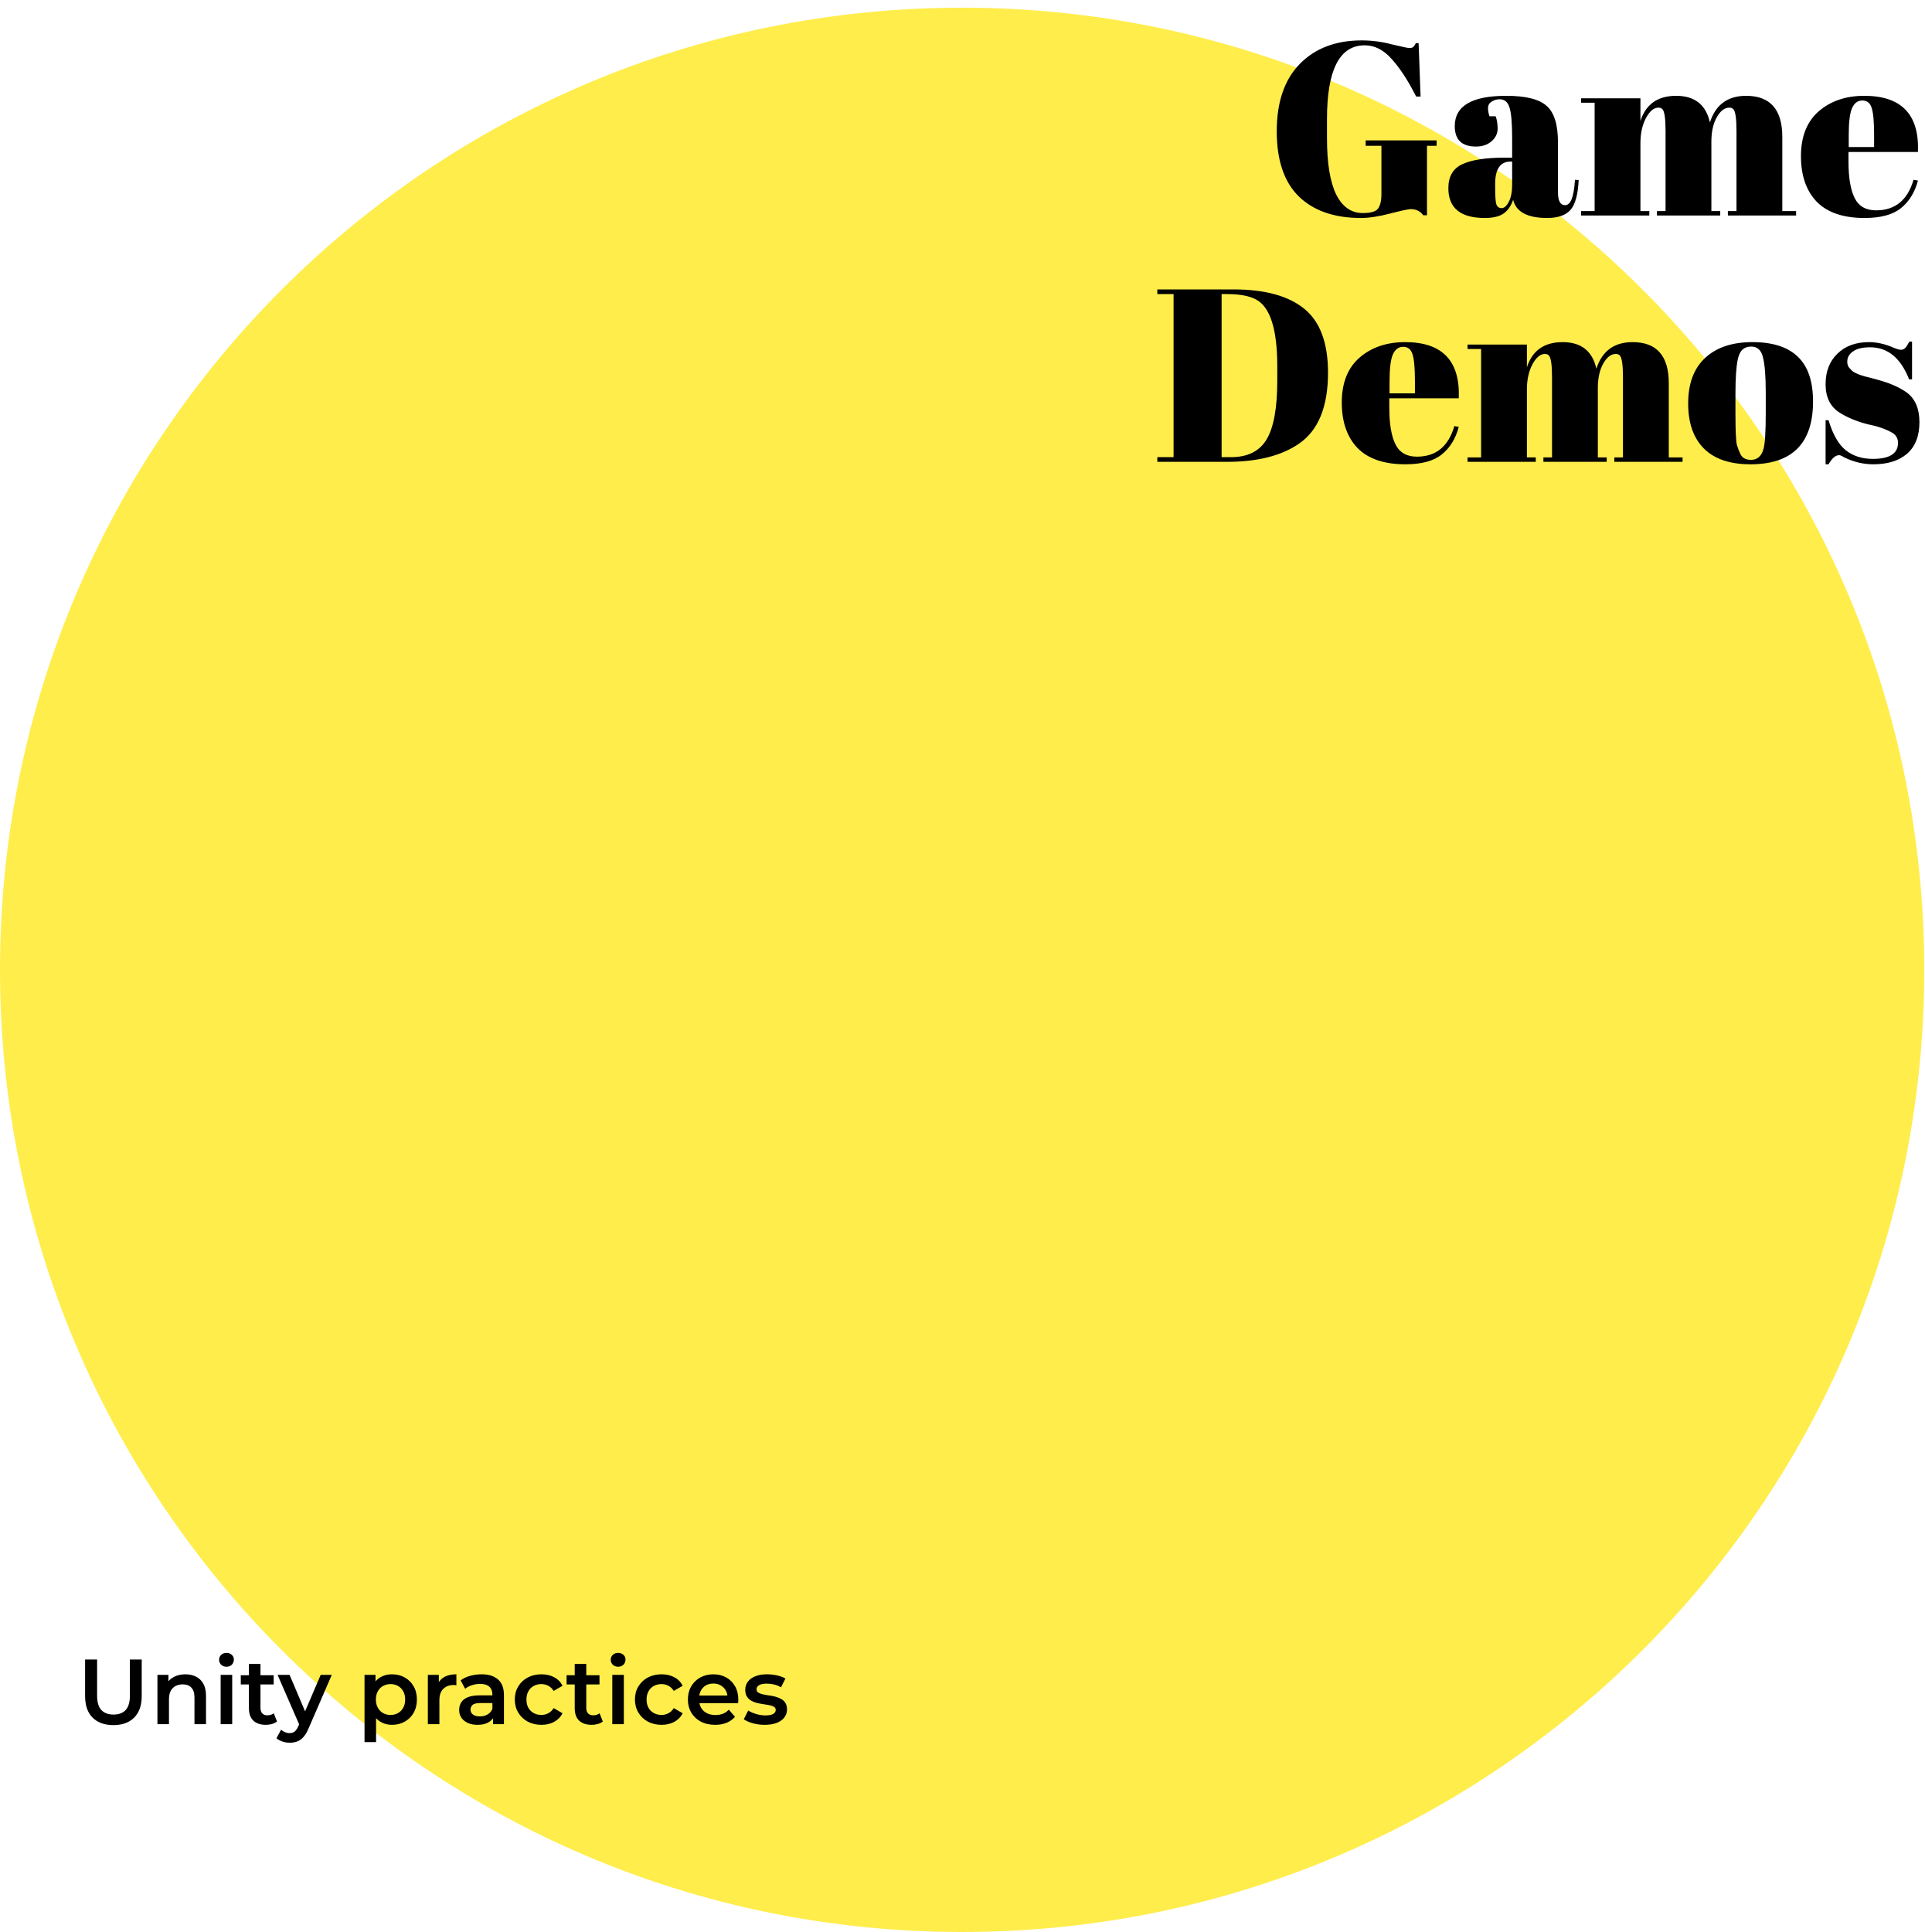
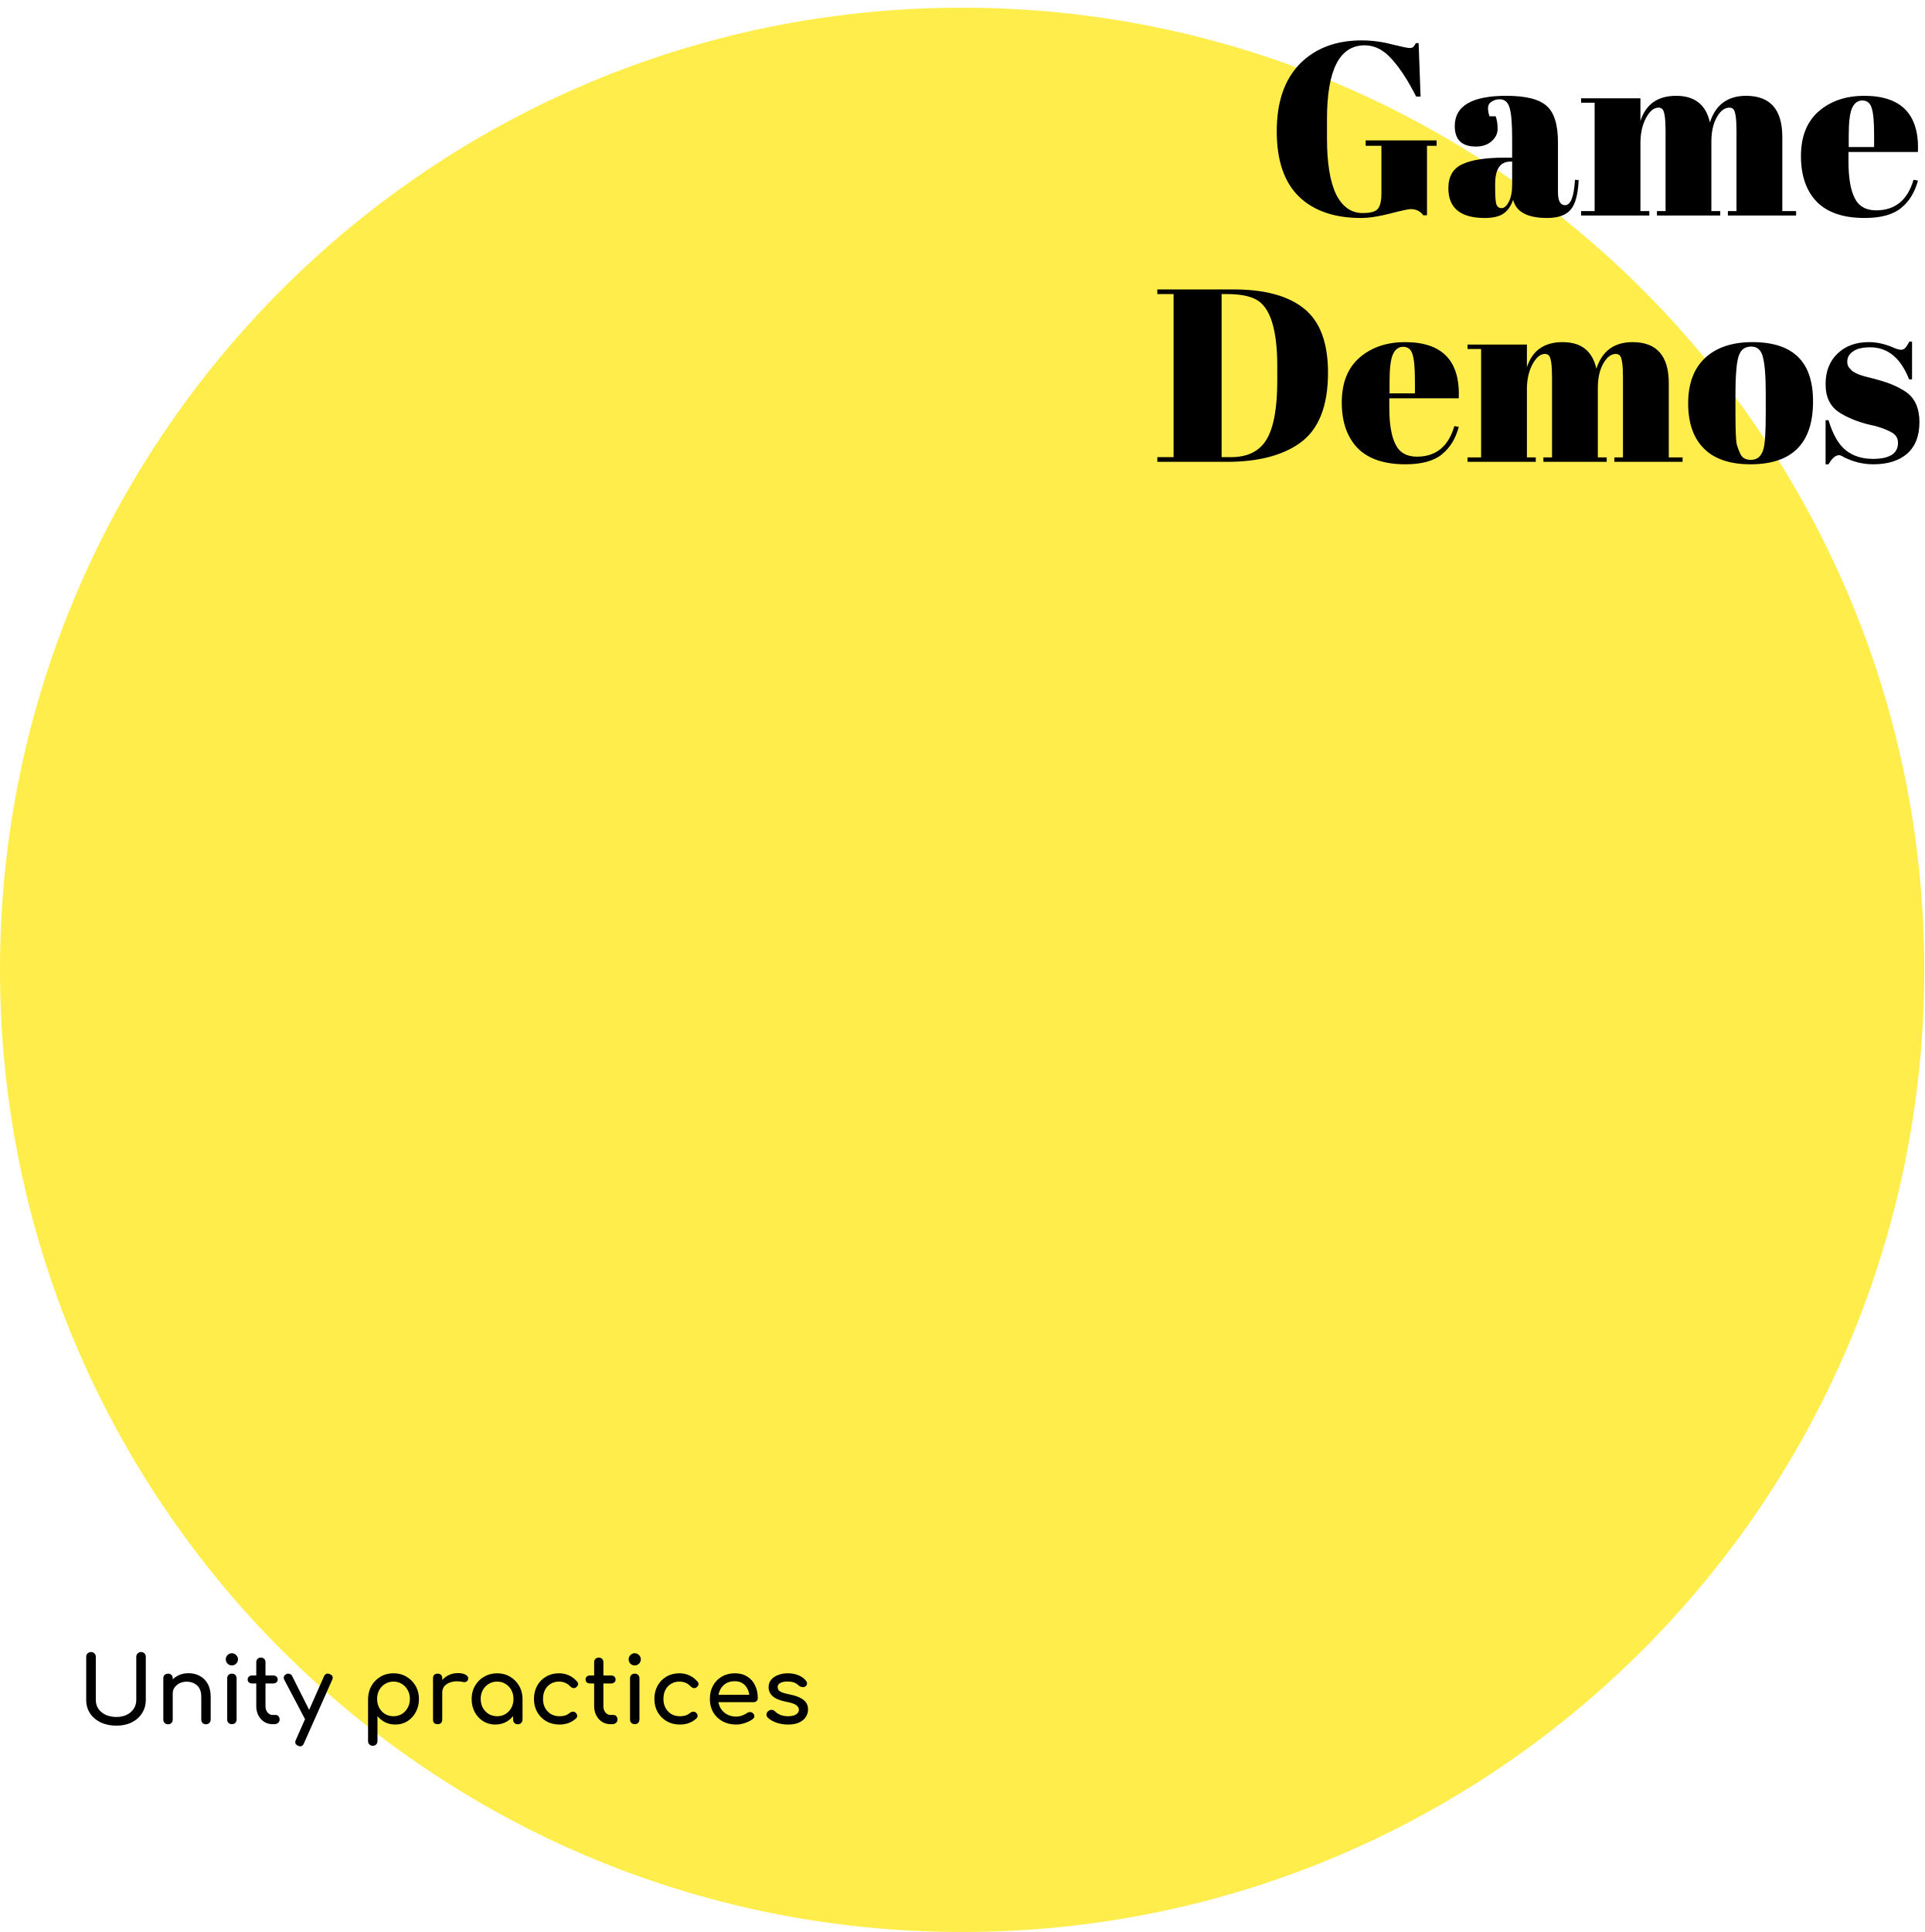
<svg xmlns="http://www.w3.org/2000/svg" width="250" height="251" viewBox="0 0 250 251" fill="none">
  <circle cx="125" cy="126" r="125" fill="#FFED4C" />
  <path d="M177.043 27.68C178.088 27.68 178.749 27.488 179.027 27.104C179.325 26.72 179.475 26.069 179.475 25.152V18.944H177.427V18.24H186.643V18.944H185.395V27.968H184.915C184.531 27.435 183.987 27.168 183.283 27.168C182.984 27.168 182.088 27.36 180.595 27.744C179.123 28.128 177.864 28.32 176.819 28.32C173.341 28.32 170.643 27.381 168.723 25.504C166.824 23.627 165.875 20.811 165.875 17.056C165.875 13.28 166.867 10.368 168.851 8.32C170.856 6.272 173.544 5.248 176.915 5.248C178.216 5.248 179.517 5.419 180.819 5.76C182.141 6.08 182.909 6.24 183.123 6.24C183.336 6.24 183.496 6.197 183.603 6.112C183.709 6.005 183.827 5.835 183.955 5.6H184.307L184.562 12.544H183.987C182.941 10.475 181.885 8.853 180.819 7.68C179.773 6.485 178.6 5.888 177.299 5.888C174.035 5.888 172.403 9.077 172.403 15.456V17.984C172.403 21.184 172.797 23.605 173.587 25.248C174.397 26.869 175.549 27.68 177.043 27.68ZM195.531 20.48H196.459V18.016C196.459 15.989 196.342 14.635 196.107 13.952C195.894 13.248 195.467 12.896 194.827 12.896C194.443 12.896 194.091 13.003 193.771 13.216C193.473 13.408 193.323 13.685 193.323 14.048C193.323 14.389 193.387 14.741 193.515 15.104H194.315C194.486 15.552 194.571 16.096 194.571 16.736C194.571 17.355 194.305 17.899 193.771 18.368C193.238 18.816 192.566 19.04 191.755 19.04C189.921 19.04 189.003 18.155 189.003 16.384C189.003 13.76 191.233 12.448 195.691 12.448C198.23 12.448 199.979 12.885 200.939 13.76C201.921 14.613 202.411 16.192 202.411 18.496V24.992C202.411 26.101 202.721 26.656 203.339 26.656C204.065 26.656 204.491 25.557 204.619 23.36L205.099 23.392C205.014 25.269 204.662 26.56 204.043 27.264C203.425 27.968 202.411 28.32 201.003 28.32C198.443 28.32 196.971 27.531 196.587 25.952C196.31 26.763 195.894 27.36 195.339 27.744C194.785 28.128 193.974 28.32 192.907 28.32C189.75 28.32 188.171 27.029 188.171 24.448C188.171 22.933 188.769 21.899 189.963 21.344C191.179 20.768 193.035 20.48 195.531 20.48ZM194.251 24.416C194.251 25.525 194.305 26.24 194.411 26.56C194.539 26.88 194.763 27.04 195.083 27.04C195.425 27.04 195.734 26.773 196.011 26.24C196.31 25.685 196.459 24.928 196.459 23.968V20.992H196.235C194.913 20.992 194.251 21.963 194.251 23.904V24.416ZM205.414 12.768H213.126V15.712C213.83 13.536 215.376 12.448 217.766 12.448C220.176 12.448 221.638 13.6 222.15 15.904C222.896 13.6 224.464 12.448 226.854 12.448C229.99 12.448 231.558 14.229 231.558 17.792V27.424H233.35V28H224.486V27.424H225.606V17.024C225.606 15.403 225.467 14.453 225.19 14.176C225.062 14.048 224.891 13.984 224.678 13.984C224.059 13.984 223.515 14.4 223.046 15.232C222.576 16.064 222.342 17.12 222.342 18.4V27.424H223.494V28H215.27V27.424H216.39V17.024C216.39 15.403 216.251 14.453 215.974 14.176C215.846 14.048 215.675 13.984 215.462 13.984C214.864 13.984 214.32 14.443 213.83 15.36C213.36 16.256 213.126 17.333 213.126 18.592V27.424H214.278V28H205.414V27.424H207.174V13.344H205.414V12.768ZM242.236 28.32C239.484 28.32 237.415 27.616 236.028 26.208C234.663 24.779 233.98 22.805 233.98 20.288C233.98 17.749 234.748 15.808 236.284 14.464C237.841 13.12 239.815 12.448 242.204 12.448C247.047 12.448 249.372 14.88 249.18 19.744H240.156V20.992C240.156 23.083 240.423 24.661 240.956 25.728C241.489 26.795 242.417 27.328 243.74 27.328C246.215 27.328 247.836 26.005 248.604 23.36L249.18 23.456C248.775 24.992 248.039 26.187 246.972 27.04C245.927 27.893 244.348 28.32 242.236 28.32ZM240.188 19.104H243.484V17.536C243.484 15.808 243.377 14.635 243.164 14.016C242.972 13.376 242.567 13.056 241.948 13.056C241.351 13.056 240.903 13.397 240.604 14.08C240.327 14.741 240.188 15.893 240.188 17.536V19.104ZM172.536 48.416C172.536 52.811 171.298 55.872 168.824 57.6C166.541 59.2 163.405 60 159.416 60H150.36V59.392H152.472V38.208H150.36V37.6H160.248C164.344 37.6 167.416 38.443 169.464 40.128C171.512 41.792 172.536 44.555 172.536 48.416ZM158.712 59.392H159.928C162.082 59.392 163.618 58.635 164.536 57.12C165.474 55.584 165.944 53.024 165.944 49.44V47.584C165.944 42.784 165.026 39.893 163.192 38.912C162.317 38.443 161.08 38.208 159.48 38.208H158.712V59.392ZM182.58 60.32C179.828 60.32 177.758 59.616 176.372 58.208C175.006 56.779 174.324 54.805 174.324 52.288C174.324 49.749 175.092 47.808 176.628 46.464C178.185 45.12 180.158 44.448 182.548 44.448C187.39 44.448 189.716 46.88 189.524 51.744H180.5V52.992C180.5 55.083 180.766 56.661 181.3 57.728C181.833 58.795 182.761 59.328 184.084 59.328C186.558 59.328 188.18 58.005 188.948 55.36L189.524 55.456C189.118 56.992 188.382 58.187 187.316 59.04C186.27 59.893 184.692 60.32 182.58 60.32ZM180.532 51.104H183.828V49.536C183.828 47.808 183.721 46.635 183.508 46.016C183.316 45.376 182.91 45.056 182.292 45.056C181.694 45.056 181.246 45.397 180.948 46.08C180.67 46.741 180.532 47.893 180.532 49.536V51.104ZM190.664 44.768H198.376V47.712C199.08 45.536 200.626 44.448 203.016 44.448C205.426 44.448 206.888 45.6 207.4 47.904C208.146 45.6 209.714 44.448 212.104 44.448C215.24 44.448 216.808 46.229 216.808 49.792V59.424H218.6V60H209.736V59.424H210.856V49.024C210.856 47.403 210.717 46.453 210.44 46.176C210.312 46.048 210.141 45.984 209.928 45.984C209.309 45.984 208.765 46.4 208.296 47.232C207.826 48.064 207.592 49.12 207.592 50.4V59.424H208.744V60H200.52V59.424H201.64V49.024C201.64 47.403 201.501 46.453 201.224 46.176C201.096 46.048 200.925 45.984 200.712 45.984C200.114 45.984 199.57 46.443 199.08 47.36C198.61 48.256 198.376 49.333 198.376 50.592V59.424H199.528V60H190.664V59.424H192.424V45.344H190.664V44.768ZM229.406 53.696V50.976C229.406 48.907 229.289 47.403 229.054 46.464C228.841 45.504 228.329 45.024 227.518 45.024C227.049 45.024 226.665 45.163 226.366 45.44C226.089 45.696 225.886 46.133 225.758 46.752C225.566 47.712 225.47 49.173 225.47 51.136V53.632C225.47 55.957 225.534 57.355 225.662 57.824C225.811 58.293 225.961 58.677 226.11 58.976C226.345 59.488 226.803 59.744 227.486 59.744C228.318 59.744 228.862 59.264 229.118 58.304C229.31 57.621 229.406 56.085 229.406 53.696ZM227.422 60.32C224.755 60.32 222.739 59.637 221.374 58.272C220.009 56.907 219.326 54.955 219.326 52.416C219.326 49.856 220.051 47.893 221.502 46.528C222.974 45.141 225.033 44.448 227.678 44.448C230.323 44.448 232.297 45.088 233.598 46.368C234.899 47.627 235.55 49.557 235.55 52.16C235.55 57.6 232.841 60.32 227.422 60.32ZM237.181 60.32V54.592H237.565C238.12 56.448 238.866 57.749 239.805 58.496C240.744 59.243 241.917 59.616 243.325 59.616C245.501 59.616 246.589 58.923 246.589 57.536C246.589 56.939 246.322 56.491 245.789 56.192C244.957 55.723 243.89 55.36 242.589 55.104C241.138 54.72 239.922 54.208 238.941 53.568C237.768 52.8 237.181 51.584 237.181 49.92C237.181 48.256 237.693 46.933 238.717 45.952C239.741 44.949 241.106 44.448 242.813 44.448C243.858 44.448 244.936 44.693 246.045 45.184C246.45 45.355 246.76 45.44 246.973 45.44C247.186 45.44 247.368 45.365 247.517 45.216C247.666 45.067 247.848 44.789 248.061 44.384H248.413V49.28H248.029C246.941 46.507 245.256 45.12 242.973 45.12C241.97 45.12 241.224 45.301 240.733 45.664C240.242 46.005 239.997 46.443 239.997 46.976C239.997 47.296 240.072 47.552 240.221 47.744C240.37 47.915 240.488 48.043 240.573 48.128C240.658 48.213 240.797 48.309 240.989 48.416C241.181 48.501 241.341 48.576 241.469 48.64C241.597 48.683 241.789 48.747 242.045 48.832C242.322 48.917 242.525 48.971 242.653 48.992C244.104 49.355 245.149 49.675 245.789 49.952C246.429 50.208 247.037 50.528 247.613 50.912C248.786 51.723 249.373 53.035 249.373 54.848C249.373 56.64 248.84 58.005 247.773 58.944C246.706 59.861 245.245 60.32 243.389 60.32C242.066 60.32 240.786 60.011 239.549 59.392C239.293 59.221 239.09 59.136 238.941 59.136C238.472 59.136 238.013 59.531 237.565 60.32H237.181Z" fill="black" />
-   <path d="M14.74 224.12C13.588 224.12 12.684 223.796 12.028 223.148C11.38 222.5 11.056 221.564 11.056 220.34V215.6H12.616V220.28C12.616 221.144 12.8 221.772 13.168 222.164C13.544 222.556 14.072 222.752 14.752 222.752C15.432 222.752 15.956 222.556 16.324 222.164C16.692 221.772 16.876 221.144 16.876 220.28V215.6H18.412V220.34C18.412 221.564 18.084 222.5 17.428 223.148C16.78 223.796 15.884 224.12 14.74 224.12ZM24.089 217.52C24.601 217.52 25.057 217.62 25.457 217.82C25.865 218.02 26.185 218.328 26.417 218.744C26.649 219.152 26.765 219.68 26.765 220.328V224H25.265V220.52C25.265 219.952 25.129 219.528 24.857 219.248C24.593 218.968 24.221 218.828 23.741 218.828C23.389 218.828 23.077 218.9 22.805 219.044C22.533 219.188 22.321 219.404 22.169 219.692C22.025 219.972 21.953 220.328 21.953 220.76V224H20.453V217.592H21.881V219.32L21.629 218.792C21.853 218.384 22.177 218.072 22.601 217.856C23.033 217.632 23.529 217.52 24.089 217.52ZM28.668 224V217.592H30.168V224H28.668ZM29.424 216.536C29.144 216.536 28.912 216.448 28.728 216.272C28.552 216.096 28.464 215.884 28.464 215.636C28.464 215.38 28.552 215.168 28.728 215C28.912 214.824 29.144 214.736 29.424 214.736C29.704 214.736 29.932 214.82 30.108 214.988C30.292 215.148 30.384 215.352 30.384 215.6C30.384 215.864 30.296 216.088 30.12 216.272C29.944 216.448 29.712 216.536 29.424 216.536ZM34.548 224.084C33.844 224.084 33.3 223.904 32.916 223.544C32.532 223.176 32.34 222.636 32.34 221.924V216.176H33.84V221.888C33.84 222.192 33.916 222.428 34.068 222.596C34.228 222.764 34.448 222.848 34.728 222.848C35.064 222.848 35.344 222.76 35.568 222.584L35.988 223.652C35.812 223.796 35.596 223.904 35.34 223.976C35.084 224.048 34.82 224.084 34.548 224.084ZM31.284 218.84V217.64H35.556V218.84H31.284ZM37.633 226.412C37.321 226.412 37.009 226.36 36.697 226.256C36.385 226.152 36.125 226.008 35.917 225.824L36.517 224.72C36.669 224.856 36.841 224.964 37.033 225.044C37.225 225.124 37.421 225.164 37.621 225.164C37.893 225.164 38.113 225.096 38.281 224.96C38.449 224.824 38.605 224.596 38.749 224.276L39.121 223.436L39.241 223.256L41.665 217.592H43.105L40.105 224.516C39.905 224.996 39.681 225.376 39.433 225.656C39.193 225.936 38.921 226.132 38.617 226.244C38.321 226.356 37.993 226.412 37.633 226.412ZM38.953 224.228L36.061 217.592H37.621L39.973 223.124L38.953 224.228ZM50.911 224.084C50.391 224.084 49.915 223.964 49.483 223.724C49.059 223.484 48.719 223.124 48.463 222.644C48.215 222.156 48.091 221.54 48.091 220.796C48.091 220.044 48.211 219.428 48.451 218.948C48.699 218.468 49.035 218.112 49.459 217.88C49.883 217.64 50.367 217.52 50.911 217.52C51.543 217.52 52.099 217.656 52.579 217.928C53.067 218.2 53.451 218.58 53.731 219.068C54.019 219.556 54.163 220.132 54.163 220.796C54.163 221.46 54.019 222.04 53.731 222.536C53.451 223.024 53.067 223.404 52.579 223.676C52.099 223.948 51.543 224.084 50.911 224.084ZM47.359 226.328V217.592H48.787V219.104L48.739 220.808L48.859 222.512V226.328H47.359ZM50.743 222.8C51.103 222.8 51.423 222.72 51.703 222.56C51.991 222.4 52.219 222.168 52.387 221.864C52.555 221.56 52.639 221.204 52.639 220.796C52.639 220.38 52.555 220.024 52.387 219.728C52.219 219.424 51.991 219.192 51.703 219.032C51.423 218.872 51.103 218.792 50.743 218.792C50.383 218.792 50.059 218.872 49.771 219.032C49.483 219.192 49.255 219.424 49.087 219.728C48.919 220.024 48.835 220.38 48.835 220.796C48.835 221.204 48.919 221.56 49.087 221.864C49.255 222.168 49.483 222.4 49.771 222.56C50.059 222.72 50.383 222.8 50.743 222.8ZM55.586 224V217.592H57.014V219.356L56.846 218.84C57.038 218.408 57.338 218.08 57.746 217.856C58.162 217.632 58.678 217.52 59.294 217.52V218.948C59.23 218.932 59.17 218.924 59.114 218.924C59.058 218.916 59.002 218.912 58.946 218.912C58.378 218.912 57.926 219.08 57.59 219.416C57.254 219.744 57.086 220.236 57.086 220.892V224H55.586ZM64.057 224V222.704L63.973 222.428V220.16C63.973 219.72 63.841 219.38 63.577 219.14C63.313 218.892 62.913 218.768 62.377 218.768C62.017 218.768 61.661 218.824 61.309 218.936C60.965 219.048 60.673 219.204 60.433 219.404L59.845 218.312C60.189 218.048 60.597 217.852 61.069 217.724C61.549 217.588 62.045 217.52 62.557 217.52C63.485 217.52 64.201 217.744 64.705 218.192C65.217 218.632 65.473 219.316 65.473 220.244V224H64.057ZM62.041 224.084C61.561 224.084 61.141 224.004 60.781 223.844C60.421 223.676 60.141 223.448 59.941 223.16C59.749 222.864 59.653 222.532 59.653 222.164C59.653 221.804 59.737 221.48 59.905 221.192C60.081 220.904 60.365 220.676 60.757 220.508C61.149 220.34 61.669 220.256 62.317 220.256H64.177V221.252H62.425C61.913 221.252 61.569 221.336 61.393 221.504C61.217 221.664 61.129 221.864 61.129 222.104C61.129 222.376 61.237 222.592 61.453 222.752C61.669 222.912 61.969 222.992 62.353 222.992C62.721 222.992 63.049 222.908 63.337 222.74C63.633 222.572 63.845 222.324 63.973 221.996L64.225 222.896C64.081 223.272 63.821 223.564 63.445 223.772C63.077 223.98 62.609 224.084 62.041 224.084ZM70.35 224.084C69.678 224.084 69.078 223.944 68.55 223.664C68.03 223.376 67.622 222.984 67.326 222.488C67.03 221.992 66.882 221.428 66.882 220.796C66.882 220.156 67.03 219.592 67.326 219.104C67.622 218.608 68.03 218.22 68.55 217.94C69.078 217.66 69.678 217.52 70.35 217.52C70.974 217.52 71.522 217.648 71.994 217.904C72.474 218.152 72.838 218.52 73.086 219.008L71.934 219.68C71.742 219.376 71.506 219.152 71.226 219.008C70.954 218.864 70.658 218.792 70.338 218.792C69.97 218.792 69.638 218.872 69.342 219.032C69.046 219.192 68.814 219.424 68.646 219.728C68.478 220.024 68.394 220.38 68.394 220.796C68.394 221.212 68.478 221.572 68.646 221.876C68.814 222.172 69.046 222.4 69.342 222.56C69.638 222.72 69.97 222.8 70.338 222.8C70.658 222.8 70.954 222.728 71.226 222.584C71.506 222.44 71.742 222.216 71.934 221.912L73.086 222.584C72.838 223.064 72.474 223.436 71.994 223.7C71.522 223.956 70.974 224.084 70.35 224.084ZM76.876 224.084C76.172 224.084 75.629 223.904 75.245 223.544C74.861 223.176 74.668 222.636 74.668 221.924V216.176H76.168V221.888C76.168 222.192 76.245 222.428 76.397 222.596C76.556 222.764 76.776 222.848 77.056 222.848C77.392 222.848 77.672 222.76 77.897 222.584L78.317 223.652C78.141 223.796 77.924 223.904 77.668 223.976C77.412 224.048 77.148 224.084 76.876 224.084ZM73.612 218.84V217.64H77.885V218.84H73.612ZM79.55 224V217.592H81.05V224H79.55ZM80.306 216.536C80.026 216.536 79.794 216.448 79.61 216.272C79.434 216.096 79.346 215.884 79.346 215.636C79.346 215.38 79.434 215.168 79.61 215C79.794 214.824 80.026 214.736 80.306 214.736C80.586 214.736 80.814 214.82 80.99 214.988C81.174 215.148 81.266 215.352 81.266 215.6C81.266 215.864 81.178 216.088 81.002 216.272C80.826 216.448 80.594 216.536 80.306 216.536ZM85.959 224.084C85.287 224.084 84.687 223.944 84.159 223.664C83.639 223.376 83.231 222.984 82.935 222.488C82.639 221.992 82.491 221.428 82.491 220.796C82.491 220.156 82.639 219.592 82.935 219.104C83.231 218.608 83.639 218.22 84.159 217.94C84.687 217.66 85.287 217.52 85.959 217.52C86.583 217.52 87.131 217.648 87.603 217.904C88.083 218.152 88.447 218.52 88.695 219.008L87.543 219.68C87.351 219.376 87.115 219.152 86.835 219.008C86.563 218.864 86.267 218.792 85.947 218.792C85.579 218.792 85.247 218.872 84.951 219.032C84.655 219.192 84.423 219.424 84.255 219.728C84.087 220.024 84.003 220.38 84.003 220.796C84.003 221.212 84.087 221.572 84.255 221.876C84.423 222.172 84.655 222.4 84.951 222.56C85.247 222.72 85.579 222.8 85.947 222.8C86.267 222.8 86.563 222.728 86.835 222.584C87.115 222.44 87.351 222.216 87.543 221.912L88.695 222.584C88.447 223.064 88.083 223.436 87.603 223.7C87.131 223.956 86.583 224.084 85.959 224.084ZM92.91 224.084C92.198 224.084 91.574 223.944 91.038 223.664C90.51 223.376 90.098 222.984 89.802 222.488C89.514 221.992 89.37 221.428 89.37 220.796C89.37 220.156 89.51 219.592 89.79 219.104C90.078 218.608 90.47 218.22 90.966 217.94C91.47 217.66 92.042 217.52 92.682 217.52C93.306 217.52 93.862 217.656 94.35 217.928C94.838 218.2 95.222 218.584 95.502 219.08C95.782 219.576 95.922 220.16 95.922 220.832C95.922 220.896 95.918 220.968 95.91 221.048C95.91 221.128 95.906 221.204 95.898 221.276H90.558V220.28H95.106L94.518 220.592C94.526 220.224 94.45 219.9 94.29 219.62C94.13 219.34 93.91 219.12 93.63 218.96C93.358 218.8 93.042 218.72 92.682 218.72C92.314 218.72 91.99 218.8 91.71 218.96C91.438 219.12 91.222 219.344 91.062 219.632C90.91 219.912 90.834 220.244 90.834 220.628V220.868C90.834 221.252 90.922 221.592 91.098 221.888C91.274 222.184 91.522 222.412 91.842 222.572C92.162 222.732 92.53 222.812 92.946 222.812C93.306 222.812 93.63 222.756 93.918 222.644C94.206 222.532 94.462 222.356 94.686 222.116L95.49 223.04C95.202 223.376 94.838 223.636 94.398 223.82C93.966 223.996 93.47 224.084 92.91 224.084ZM99.343 224.084C98.807 224.084 98.291 224.016 97.795 223.88C97.307 223.736 96.919 223.564 96.631 223.364L97.207 222.224C97.495 222.408 97.839 222.56 98.239 222.68C98.639 222.8 99.039 222.86 99.439 222.86C99.911 222.86 100.251 222.796 100.459 222.668C100.675 222.54 100.783 222.368 100.783 222.152C100.783 221.976 100.711 221.844 100.567 221.756C100.423 221.66 100.235 221.588 100.003 221.54C99.771 221.492 99.511 221.448 99.223 221.408C98.943 221.368 98.659 221.316 98.371 221.252C98.091 221.18 97.835 221.08 97.603 220.952C97.371 220.816 97.183 220.636 97.039 220.412C96.895 220.188 96.823 219.892 96.823 219.524C96.823 219.116 96.939 218.764 97.171 218.468C97.403 218.164 97.727 217.932 98.143 217.772C98.567 217.604 99.067 217.52 99.643 217.52C100.075 217.52 100.511 217.568 100.951 217.664C101.391 217.76 101.755 217.896 102.043 218.072L101.467 219.212C101.163 219.028 100.855 218.904 100.543 218.84C100.239 218.768 99.935 218.732 99.631 218.732C99.175 218.732 98.835 218.8 98.611 218.936C98.395 219.072 98.287 219.244 98.287 219.452C98.287 219.644 98.359 219.788 98.503 219.884C98.647 219.98 98.835 220.056 99.067 220.112C99.299 220.168 99.555 220.216 99.835 220.256C100.123 220.288 100.407 220.34 100.687 220.412C100.967 220.484 101.223 220.584 101.455 220.712C101.695 220.832 101.887 221.004 102.031 221.228C102.175 221.452 102.247 221.744 102.247 222.104C102.247 222.504 102.127 222.852 101.887 223.148C101.655 223.444 101.323 223.676 100.891 223.844C100.459 224.004 99.943 224.084 99.343 224.084Z" fill="black" />
+   <path d="M15.124 224.192C14.356 224.192 13.676 224.052 13.084 223.772C12.492 223.484 12.028 223.088 11.692 222.584C11.364 222.08 11.2 221.504 11.2 220.856V215.252C11.2 215.068 11.26 214.92 11.38 214.808C11.5 214.688 11.648 214.628 11.824 214.628C12.008 214.628 12.156 214.688 12.268 214.808C12.388 214.92 12.448 215.068 12.448 215.252V220.856C12.448 221.288 12.56 221.672 12.784 222.008C13.016 222.336 13.332 222.596 13.732 222.788C14.14 222.972 14.604 223.064 15.124 223.064C15.628 223.064 16.072 222.972 16.456 222.788C16.848 222.596 17.152 222.336 17.368 222.008C17.592 221.672 17.704 221.288 17.704 220.856V215.252C17.704 215.068 17.764 214.92 17.884 214.808C18.004 214.688 18.152 214.628 18.328 214.628C18.512 214.628 18.66 214.688 18.772 214.808C18.884 214.92 18.94 215.068 18.94 215.252V220.856C18.94 221.504 18.776 222.08 18.448 222.584C18.128 223.088 17.68 223.484 17.104 223.772C16.528 224.052 15.868 224.192 15.124 224.192ZM26.761 224.012C26.585 224.012 26.437 223.956 26.317 223.844C26.205 223.724 26.149 223.576 26.149 223.4V220.448C26.149 219.992 26.065 219.62 25.897 219.332C25.729 219.044 25.501 218.832 25.213 218.696C24.933 218.552 24.609 218.48 24.241 218.48C23.905 218.48 23.601 218.548 23.329 218.684C23.057 218.82 22.841 219.004 22.681 219.236C22.521 219.46 22.441 219.72 22.441 220.016H21.685C21.685 219.512 21.805 219.064 22.045 218.672C22.293 218.272 22.629 217.956 23.053 217.724C23.477 217.492 23.953 217.376 24.481 217.376C25.033 217.376 25.525 217.496 25.957 217.736C26.397 217.968 26.741 218.312 26.989 218.768C27.245 219.224 27.373 219.784 27.373 220.448V223.4C27.373 223.576 27.313 223.724 27.193 223.844C27.081 223.956 26.937 224.012 26.761 224.012ZM21.829 224.012C21.653 224.012 21.505 223.956 21.385 223.844C21.273 223.724 21.217 223.576 21.217 223.4V218.048C21.217 217.864 21.273 217.716 21.385 217.604C21.505 217.492 21.653 217.436 21.829 217.436C22.013 217.436 22.161 217.492 22.273 217.604C22.385 217.716 22.441 217.864 22.441 218.048V223.4C22.441 223.576 22.385 223.724 22.273 223.844C22.161 223.956 22.013 224.012 21.829 224.012ZM30.128 224C29.952 224 29.804 223.944 29.684 223.832C29.572 223.712 29.516 223.564 29.516 223.388V218.048C29.516 217.864 29.572 217.716 29.684 217.604C29.804 217.492 29.952 217.436 30.128 217.436C30.312 217.436 30.46 217.492 30.572 217.604C30.684 217.716 30.74 217.864 30.74 218.048V223.388C30.74 223.564 30.684 223.712 30.572 223.832C30.46 223.944 30.312 224 30.128 224ZM30.128 216.368C29.912 216.368 29.724 216.292 29.564 216.14C29.412 215.98 29.336 215.792 29.336 215.576C29.336 215.36 29.412 215.176 29.564 215.024C29.724 214.864 29.912 214.784 30.128 214.784C30.344 214.784 30.528 214.864 30.68 215.024C30.84 215.176 30.92 215.36 30.92 215.576C30.92 215.792 30.84 215.98 30.68 216.14C30.528 216.292 30.344 216.368 30.128 216.368ZM35.406 224C35.005 224 34.645 223.9 34.325 223.7C34.005 223.492 33.754 223.212 33.569 222.86C33.386 222.508 33.294 222.112 33.294 221.672V215.948C33.294 215.772 33.349 215.628 33.462 215.516C33.574 215.404 33.718 215.348 33.894 215.348C34.069 215.348 34.214 215.404 34.325 215.516C34.438 215.628 34.493 215.772 34.493 215.948V221.672C34.493 221.992 34.581 222.26 34.758 222.476C34.934 222.692 35.15 222.8 35.406 222.8H35.813C35.958 222.8 36.078 222.856 36.173 222.968C36.278 223.08 36.33 223.224 36.33 223.4C36.33 223.576 36.261 223.72 36.126 223.832C35.998 223.944 35.83 224 35.621 224H35.406ZM32.742 218.708C32.574 218.708 32.438 218.66 32.334 218.564C32.23 218.468 32.178 218.348 32.178 218.204C32.178 218.044 32.23 217.916 32.334 217.82C32.438 217.724 32.574 217.676 32.742 217.676H35.514C35.681 217.676 35.818 217.724 35.922 217.82C36.026 217.916 36.078 218.044 36.078 218.204C36.078 218.348 36.026 218.468 35.922 218.564C35.818 218.66 35.681 218.708 35.514 218.708H32.742ZM39.01 226.88C38.93 226.88 38.834 226.856 38.722 226.808C38.37 226.648 38.274 226.396 38.434 226.052L42.094 217.784C42.254 217.448 42.506 217.352 42.85 217.496C43.21 217.648 43.31 217.9 43.15 218.252L39.478 226.508C39.382 226.756 39.226 226.88 39.01 226.88ZM40.426 223.736C40.274 223.8 40.13 223.808 39.994 223.76C39.866 223.704 39.762 223.6 39.682 223.448L36.934 218.228C36.854 218.076 36.842 217.932 36.898 217.796C36.962 217.652 37.07 217.548 37.222 217.484C37.374 217.42 37.518 217.416 37.654 217.472C37.79 217.52 37.894 217.62 37.966 217.772L40.594 222.992C40.674 223.144 40.702 223.292 40.678 223.436C40.662 223.572 40.578 223.672 40.426 223.736ZM48.43 226.808C48.254 226.808 48.106 226.748 47.986 226.628C47.874 226.516 47.818 226.372 47.818 226.196V220.724C47.826 220.092 47.974 219.524 48.262 219.02C48.55 218.516 48.942 218.12 49.438 217.832C49.934 217.536 50.494 217.388 51.118 217.388C51.75 217.388 52.314 217.536 52.81 217.832C53.306 218.12 53.698 218.516 53.986 219.02C54.282 219.524 54.43 220.092 54.43 220.724C54.43 221.356 54.294 221.924 54.022 222.428C53.758 222.924 53.394 223.32 52.93 223.616C52.466 223.904 51.942 224.048 51.358 224.048C50.886 224.048 50.45 223.952 50.05 223.76C49.658 223.56 49.322 223.292 49.042 222.956V226.196C49.042 226.372 48.986 226.516 48.874 226.628C48.762 226.748 48.614 226.808 48.43 226.808ZM51.118 222.968C51.526 222.968 51.89 222.872 52.21 222.68C52.53 222.48 52.782 222.212 52.966 221.876C53.158 221.532 53.254 221.148 53.254 220.724C53.254 220.292 53.158 219.908 52.966 219.572C52.782 219.228 52.53 218.96 52.21 218.768C51.89 218.568 51.526 218.468 51.118 218.468C50.718 218.468 50.354 218.568 50.026 218.768C49.706 218.96 49.454 219.228 49.27 219.572C49.086 219.908 48.994 220.292 48.994 220.724C48.994 221.148 49.086 221.532 49.27 221.876C49.454 222.212 49.706 222.48 50.026 222.68C50.354 222.872 50.718 222.968 51.118 222.968ZM56.844 219.896C56.844 219.416 56.96 218.988 57.192 218.612C57.432 218.228 57.752 217.924 58.152 217.7C58.552 217.476 58.992 217.364 59.472 217.364C59.952 217.364 60.308 217.444 60.54 217.604C60.78 217.756 60.872 217.94 60.816 218.156C60.792 218.268 60.744 218.356 60.672 218.42C60.608 218.476 60.532 218.512 60.444 218.528C60.356 218.544 60.26 218.54 60.156 218.516C59.644 218.412 59.184 218.404 58.776 218.492C58.368 218.58 58.044 218.744 57.804 218.984C57.572 219.224 57.456 219.528 57.456 219.896H56.844ZM56.856 224C56.664 224 56.516 223.952 56.412 223.856C56.308 223.752 56.256 223.6 56.256 223.4V218.036C56.256 217.844 56.308 217.696 56.412 217.592C56.516 217.488 56.664 217.436 56.856 217.436C57.056 217.436 57.204 217.488 57.3 217.592C57.404 217.688 57.456 217.836 57.456 218.036V223.4C57.456 223.592 57.404 223.74 57.3 223.844C57.204 223.948 57.056 224 56.856 224ZM64.347 224.048C63.763 224.048 63.239 223.904 62.775 223.616C62.311 223.32 61.943 222.924 61.671 222.428C61.407 221.924 61.275 221.356 61.275 220.724C61.275 220.092 61.419 219.524 61.707 219.02C62.003 218.516 62.399 218.12 62.895 217.832C63.399 217.536 63.963 217.388 64.587 217.388C65.211 217.388 65.771 217.536 66.267 217.832C66.763 218.12 67.155 218.516 67.443 219.02C67.739 219.524 67.887 220.092 67.887 220.724H67.419C67.419 221.356 67.283 221.924 67.011 222.428C66.747 222.924 66.383 223.32 65.919 223.616C65.455 223.904 64.931 224.048 64.347 224.048ZM64.587 222.968C64.995 222.968 65.359 222.872 65.679 222.68C65.999 222.48 66.251 222.212 66.435 221.876C66.619 221.532 66.711 221.148 66.711 220.724C66.711 220.292 66.619 219.908 66.435 219.572C66.251 219.228 65.999 218.96 65.679 218.768C65.359 218.568 64.995 218.468 64.587 218.468C64.187 218.468 63.823 218.568 63.495 218.768C63.175 218.96 62.919 219.228 62.727 219.572C62.543 219.908 62.451 220.292 62.451 220.724C62.451 221.148 62.543 221.532 62.727 221.876C62.919 222.212 63.175 222.48 63.495 222.68C63.823 222.872 64.187 222.968 64.587 222.968ZM67.275 224.012C67.099 224.012 66.951 223.956 66.831 223.844C66.719 223.724 66.663 223.576 66.663 223.4V221.564L66.891 220.292L67.887 220.724V223.4C67.887 223.576 67.827 223.724 67.707 223.844C67.595 223.956 67.451 224.012 67.275 224.012ZM72.685 224.048C72.045 224.048 71.473 223.904 70.969 223.616C70.473 223.32 70.081 222.924 69.793 222.428C69.513 221.924 69.373 221.356 69.373 220.724C69.373 220.076 69.513 219.5 69.793 218.996C70.073 218.492 70.457 218.1 70.945 217.82C71.433 217.532 71.993 217.388 72.625 217.388C73.097 217.388 73.529 217.48 73.921 217.664C74.313 217.84 74.665 218.108 74.977 218.468C75.089 218.596 75.129 218.728 75.097 218.864C75.065 219 74.977 219.12 74.833 219.224C74.721 219.304 74.597 219.332 74.461 219.308C74.325 219.276 74.201 219.204 74.089 219.092C73.697 218.676 73.209 218.468 72.625 218.468C72.217 218.468 71.857 218.564 71.545 218.756C71.233 218.94 70.989 219.2 70.813 219.536C70.637 219.872 70.549 220.268 70.549 220.724C70.549 221.156 70.637 221.54 70.813 221.876C70.997 222.212 71.249 222.48 71.569 222.68C71.889 222.872 72.261 222.968 72.685 222.968C72.965 222.968 73.209 222.936 73.417 222.872C73.633 222.8 73.829 222.692 74.005 222.548C74.133 222.444 74.265 222.388 74.401 222.38C74.537 222.364 74.657 222.4 74.761 222.488C74.897 222.6 74.973 222.728 74.989 222.872C75.005 223.008 74.957 223.132 74.845 223.244C74.269 223.78 73.549 224.048 72.685 224.048ZM79.304 224C78.904 224 78.544 223.9 78.224 223.7C77.904 223.492 77.652 223.212 77.468 222.86C77.284 222.508 77.192 222.112 77.192 221.672V215.948C77.192 215.772 77.248 215.628 77.36 215.516C77.472 215.404 77.616 215.348 77.792 215.348C77.968 215.348 78.112 215.404 78.224 215.516C78.336 215.628 78.392 215.772 78.392 215.948V221.672C78.392 221.992 78.48 222.26 78.656 222.476C78.832 222.692 79.048 222.8 79.304 222.8H79.712C79.856 222.8 79.976 222.856 80.072 222.968C80.176 223.08 80.228 223.224 80.228 223.4C80.228 223.576 80.16 223.72 80.024 223.832C79.896 223.944 79.728 224 79.52 224H79.304ZM76.64 218.708C76.472 218.708 76.336 218.66 76.232 218.564C76.128 218.468 76.076 218.348 76.076 218.204C76.076 218.044 76.128 217.916 76.232 217.82C76.336 217.724 76.472 217.676 76.64 217.676H79.412C79.58 217.676 79.716 217.724 79.82 217.82C79.924 217.916 79.976 218.044 79.976 218.204C79.976 218.348 79.924 218.468 79.82 218.564C79.716 218.66 79.58 218.708 79.412 218.708H76.64ZM82.464 224C82.288 224 82.14 223.944 82.02 223.832C81.908 223.712 81.852 223.564 81.852 223.388V218.048C81.852 217.864 81.908 217.716 82.02 217.604C82.14 217.492 82.288 217.436 82.464 217.436C82.648 217.436 82.796 217.492 82.908 217.604C83.02 217.716 83.076 217.864 83.076 218.048V223.388C83.076 223.564 83.02 223.712 82.908 223.832C82.796 223.944 82.648 224 82.464 224ZM82.464 216.368C82.248 216.368 82.06 216.292 81.9 216.14C81.748 215.98 81.672 215.792 81.672 215.576C81.672 215.36 81.748 215.176 81.9 215.024C82.06 214.864 82.248 214.784 82.464 214.784C82.68 214.784 82.864 214.864 83.016 215.024C83.176 215.176 83.256 215.36 83.256 215.576C83.256 215.792 83.176 215.98 83.016 216.14C82.864 216.292 82.68 216.368 82.464 216.368ZM88.329 224.048C87.689 224.048 87.117 223.904 86.613 223.616C86.117 223.32 85.725 222.924 85.437 222.428C85.157 221.924 85.017 221.356 85.017 220.724C85.017 220.076 85.157 219.5 85.437 218.996C85.717 218.492 86.101 218.1 86.589 217.82C87.077 217.532 87.637 217.388 88.269 217.388C88.741 217.388 89.173 217.48 89.565 217.664C89.957 217.84 90.309 218.108 90.621 218.468C90.733 218.596 90.773 218.728 90.741 218.864C90.709 219 90.621 219.12 90.477 219.224C90.365 219.304 90.241 219.332 90.105 219.308C89.969 219.276 89.845 219.204 89.733 219.092C89.341 218.676 88.853 218.468 88.269 218.468C87.861 218.468 87.501 218.564 87.189 218.756C86.877 218.94 86.633 219.2 86.457 219.536C86.281 219.872 86.193 220.268 86.193 220.724C86.193 221.156 86.281 221.54 86.457 221.876C86.641 222.212 86.893 222.48 87.213 222.68C87.533 222.872 87.905 222.968 88.329 222.968C88.609 222.968 88.853 222.936 89.061 222.872C89.277 222.8 89.473 222.692 89.649 222.548C89.777 222.444 89.909 222.388 90.045 222.38C90.181 222.364 90.301 222.4 90.405 222.488C90.541 222.6 90.617 222.728 90.633 222.872C90.649 223.008 90.601 223.132 90.489 223.244C89.913 223.78 89.193 224.048 88.329 224.048ZM95.644 224.048C94.981 224.048 94.388 223.908 93.868 223.628C93.356 223.34 92.953 222.948 92.656 222.452C92.368 221.948 92.225 221.372 92.225 220.724C92.225 220.068 92.361 219.492 92.632 218.996C92.912 218.492 93.296 218.1 93.784 217.82C94.272 217.532 94.832 217.388 95.465 217.388C96.088 217.388 96.624 217.528 97.073 217.808C97.52 218.08 97.861 218.46 98.093 218.948C98.332 219.428 98.453 219.984 98.453 220.616C98.453 220.768 98.4 220.896 98.296 221C98.192 221.096 98.061 221.144 97.9 221.144H93.064V220.184H97.865L97.373 220.52C97.365 220.12 97.284 219.764 97.132 219.452C96.981 219.132 96.764 218.88 96.484 218.696C96.204 218.512 95.865 218.42 95.465 218.42C95.008 218.42 94.617 218.52 94.288 218.72C93.969 218.92 93.725 219.196 93.556 219.548C93.388 219.892 93.305 220.284 93.305 220.724C93.305 221.164 93.404 221.556 93.605 221.9C93.805 222.244 94.081 222.516 94.433 222.716C94.784 222.916 95.189 223.016 95.644 223.016C95.892 223.016 96.144 222.972 96.4 222.884C96.665 222.788 96.876 222.68 97.037 222.56C97.156 222.472 97.284 222.428 97.421 222.428C97.564 222.42 97.689 222.46 97.793 222.548C97.928 222.668 98.001 222.8 98.008 222.944C98.016 223.088 97.953 223.212 97.817 223.316C97.544 223.532 97.204 223.708 96.796 223.844C96.397 223.98 96.013 224.048 95.644 224.048ZM102.402 224.048C101.842 224.048 101.322 223.964 100.842 223.796C100.37 223.62 100.002 223.4 99.738 223.136C99.618 223.008 99.566 222.864 99.582 222.704C99.606 222.536 99.686 222.4 99.822 222.296C99.982 222.168 100.138 222.116 100.29 222.14C100.45 222.156 100.586 222.224 100.698 222.344C100.834 222.496 101.05 222.64 101.346 222.776C101.65 222.904 101.986 222.968 102.354 222.968C102.818 222.968 103.17 222.892 103.41 222.74C103.658 222.588 103.786 222.392 103.794 222.152C103.802 221.912 103.686 221.704 103.446 221.528C103.214 221.352 102.786 221.208 102.162 221.096C101.354 220.936 100.766 220.696 100.398 220.376C100.038 220.056 99.858 219.664 99.858 219.2C99.858 218.792 99.978 218.456 100.218 218.192C100.458 217.92 100.766 217.72 101.142 217.592C101.518 217.456 101.91 217.388 102.318 217.388C102.846 217.388 103.314 217.472 103.722 217.64C104.13 217.808 104.454 218.04 104.694 218.336C104.806 218.464 104.858 218.6 104.85 218.744C104.842 218.88 104.774 218.996 104.646 219.092C104.518 219.18 104.366 219.208 104.19 219.176C104.014 219.144 103.866 219.072 103.746 218.96C103.546 218.768 103.33 218.636 103.098 218.564C102.866 218.492 102.598 218.456 102.294 218.456C101.942 218.456 101.642 218.516 101.394 218.636C101.154 218.756 101.034 218.932 101.034 219.164C101.034 219.308 101.07 219.44 101.142 219.56C101.222 219.672 101.374 219.776 101.598 219.872C101.822 219.96 102.15 220.048 102.582 220.136C103.182 220.256 103.654 220.408 103.998 220.592C104.35 220.776 104.602 220.992 104.754 221.24C104.906 221.48 104.982 221.76 104.982 222.08C104.982 222.448 104.882 222.78 104.682 223.076C104.49 223.372 104.202 223.608 103.818 223.784C103.442 223.96 102.97 224.048 102.402 224.048Z" fill="black" />
</svg>
